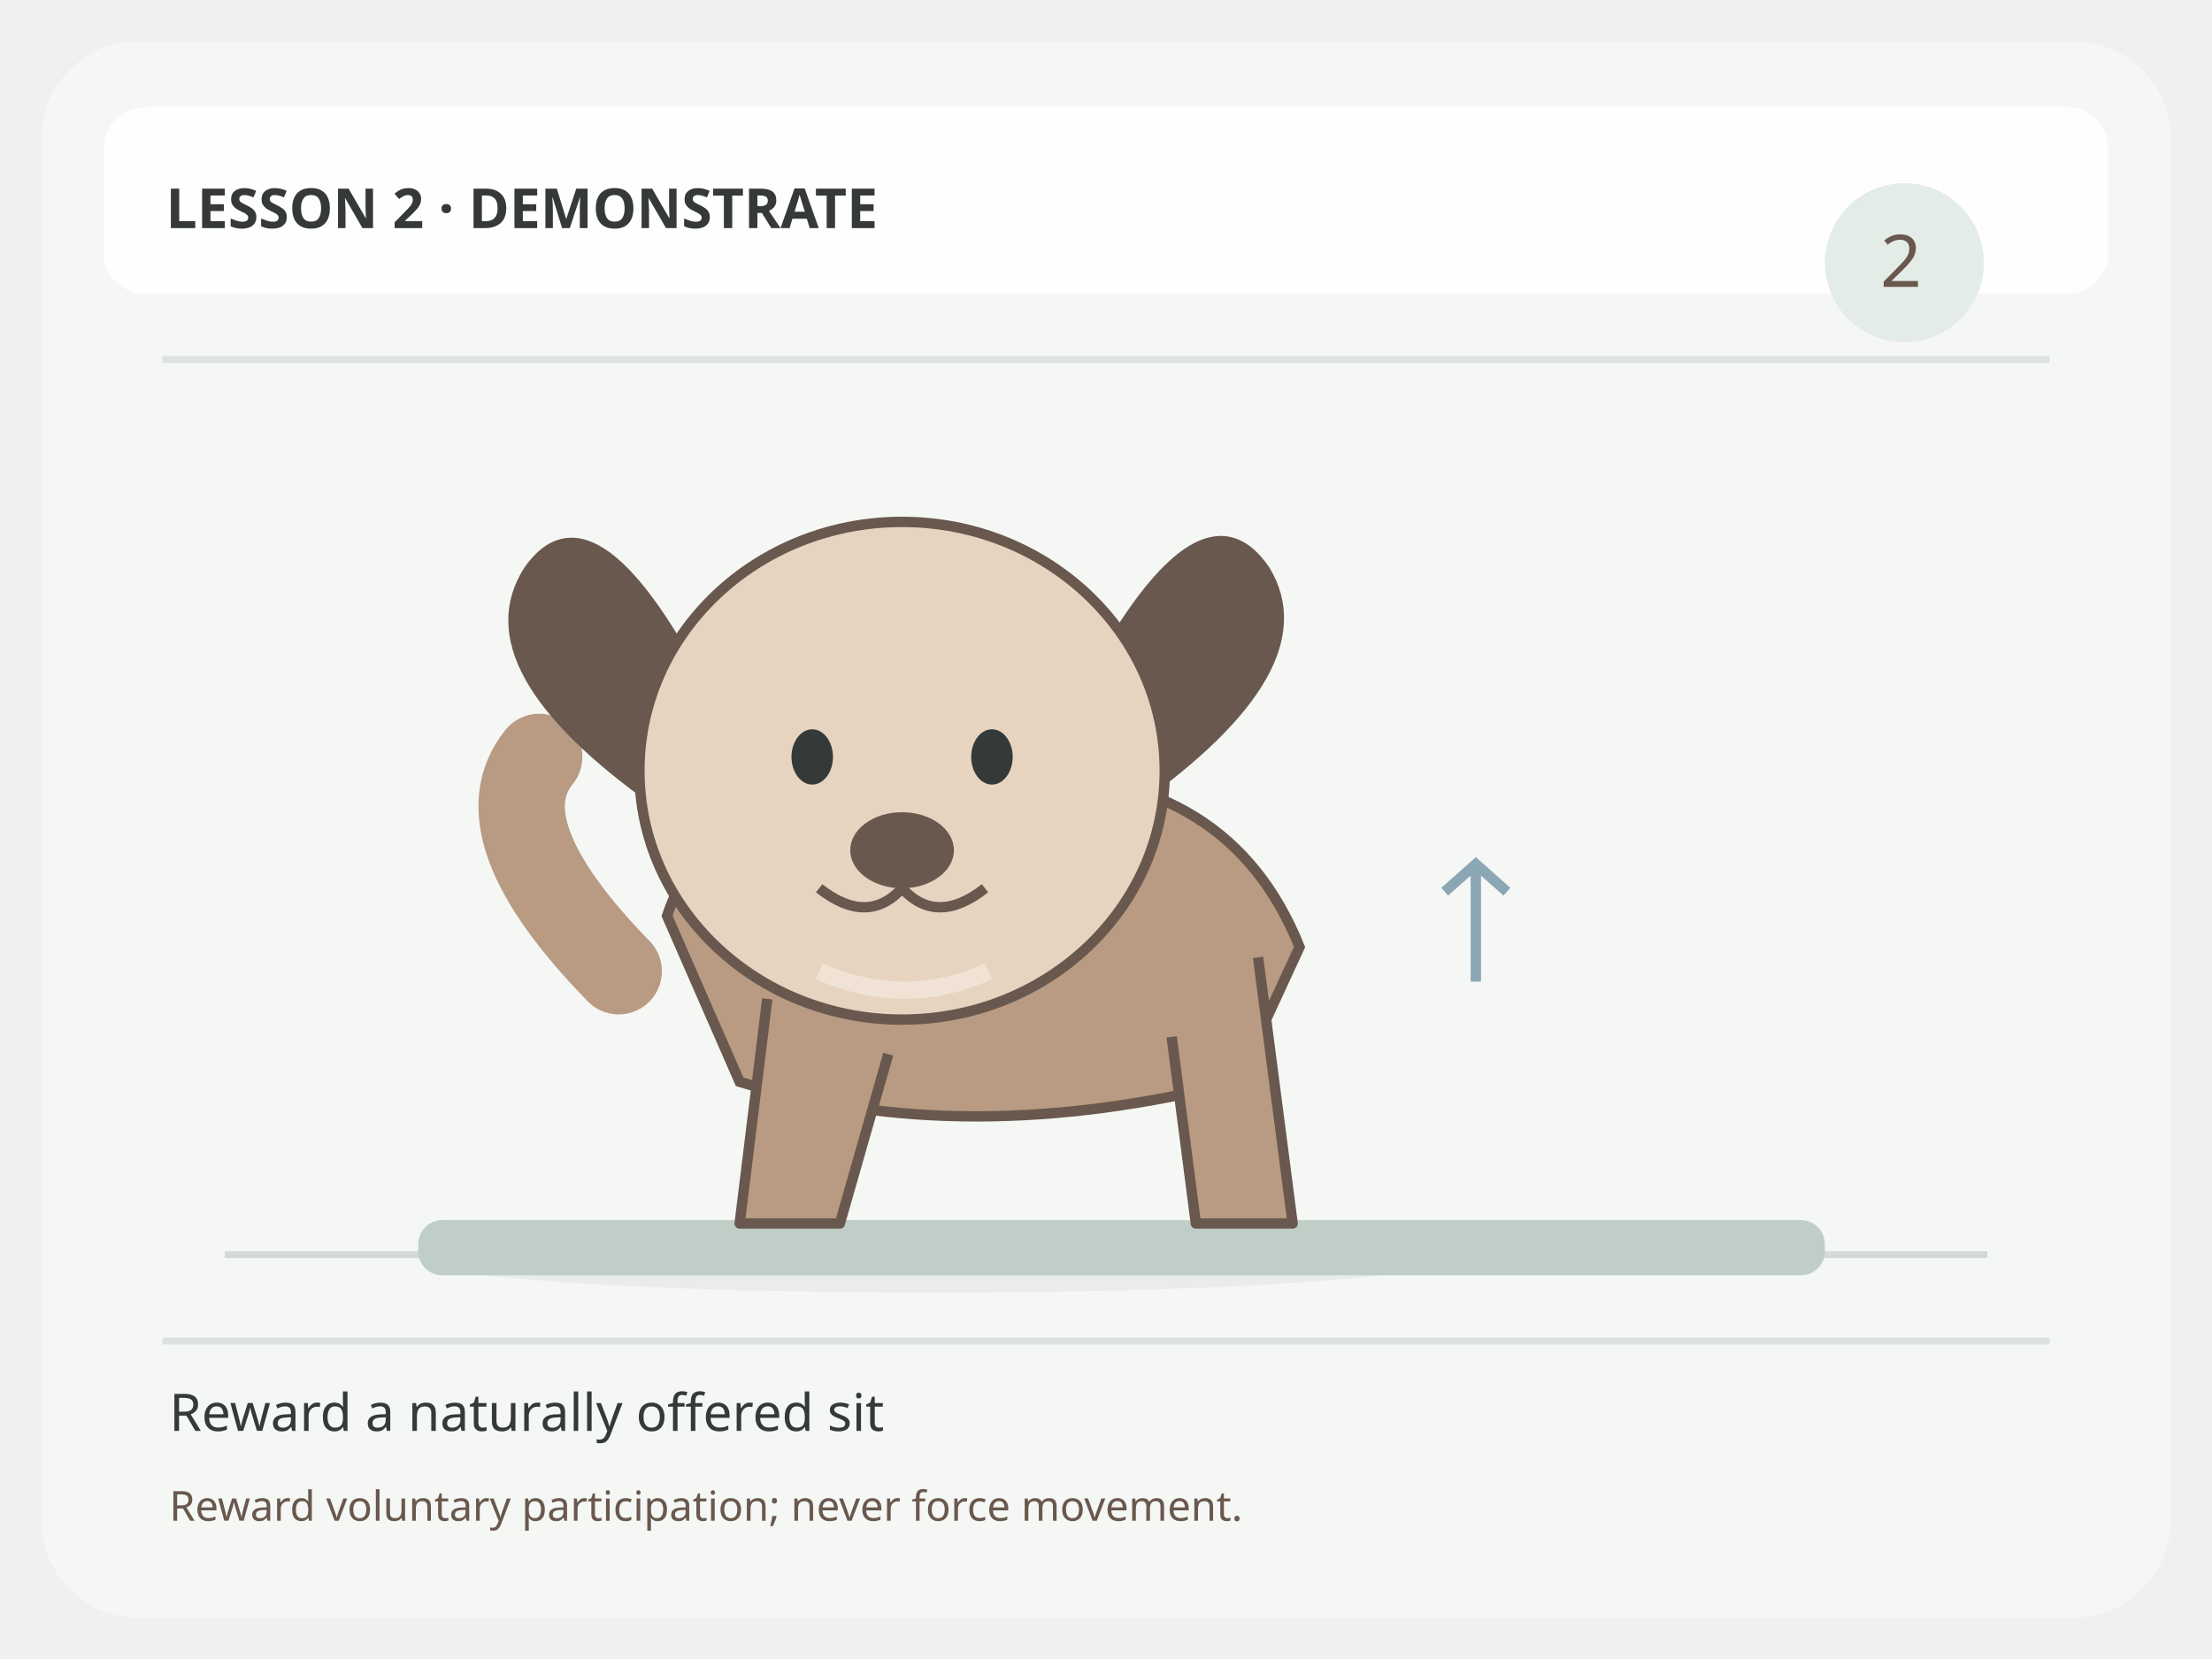
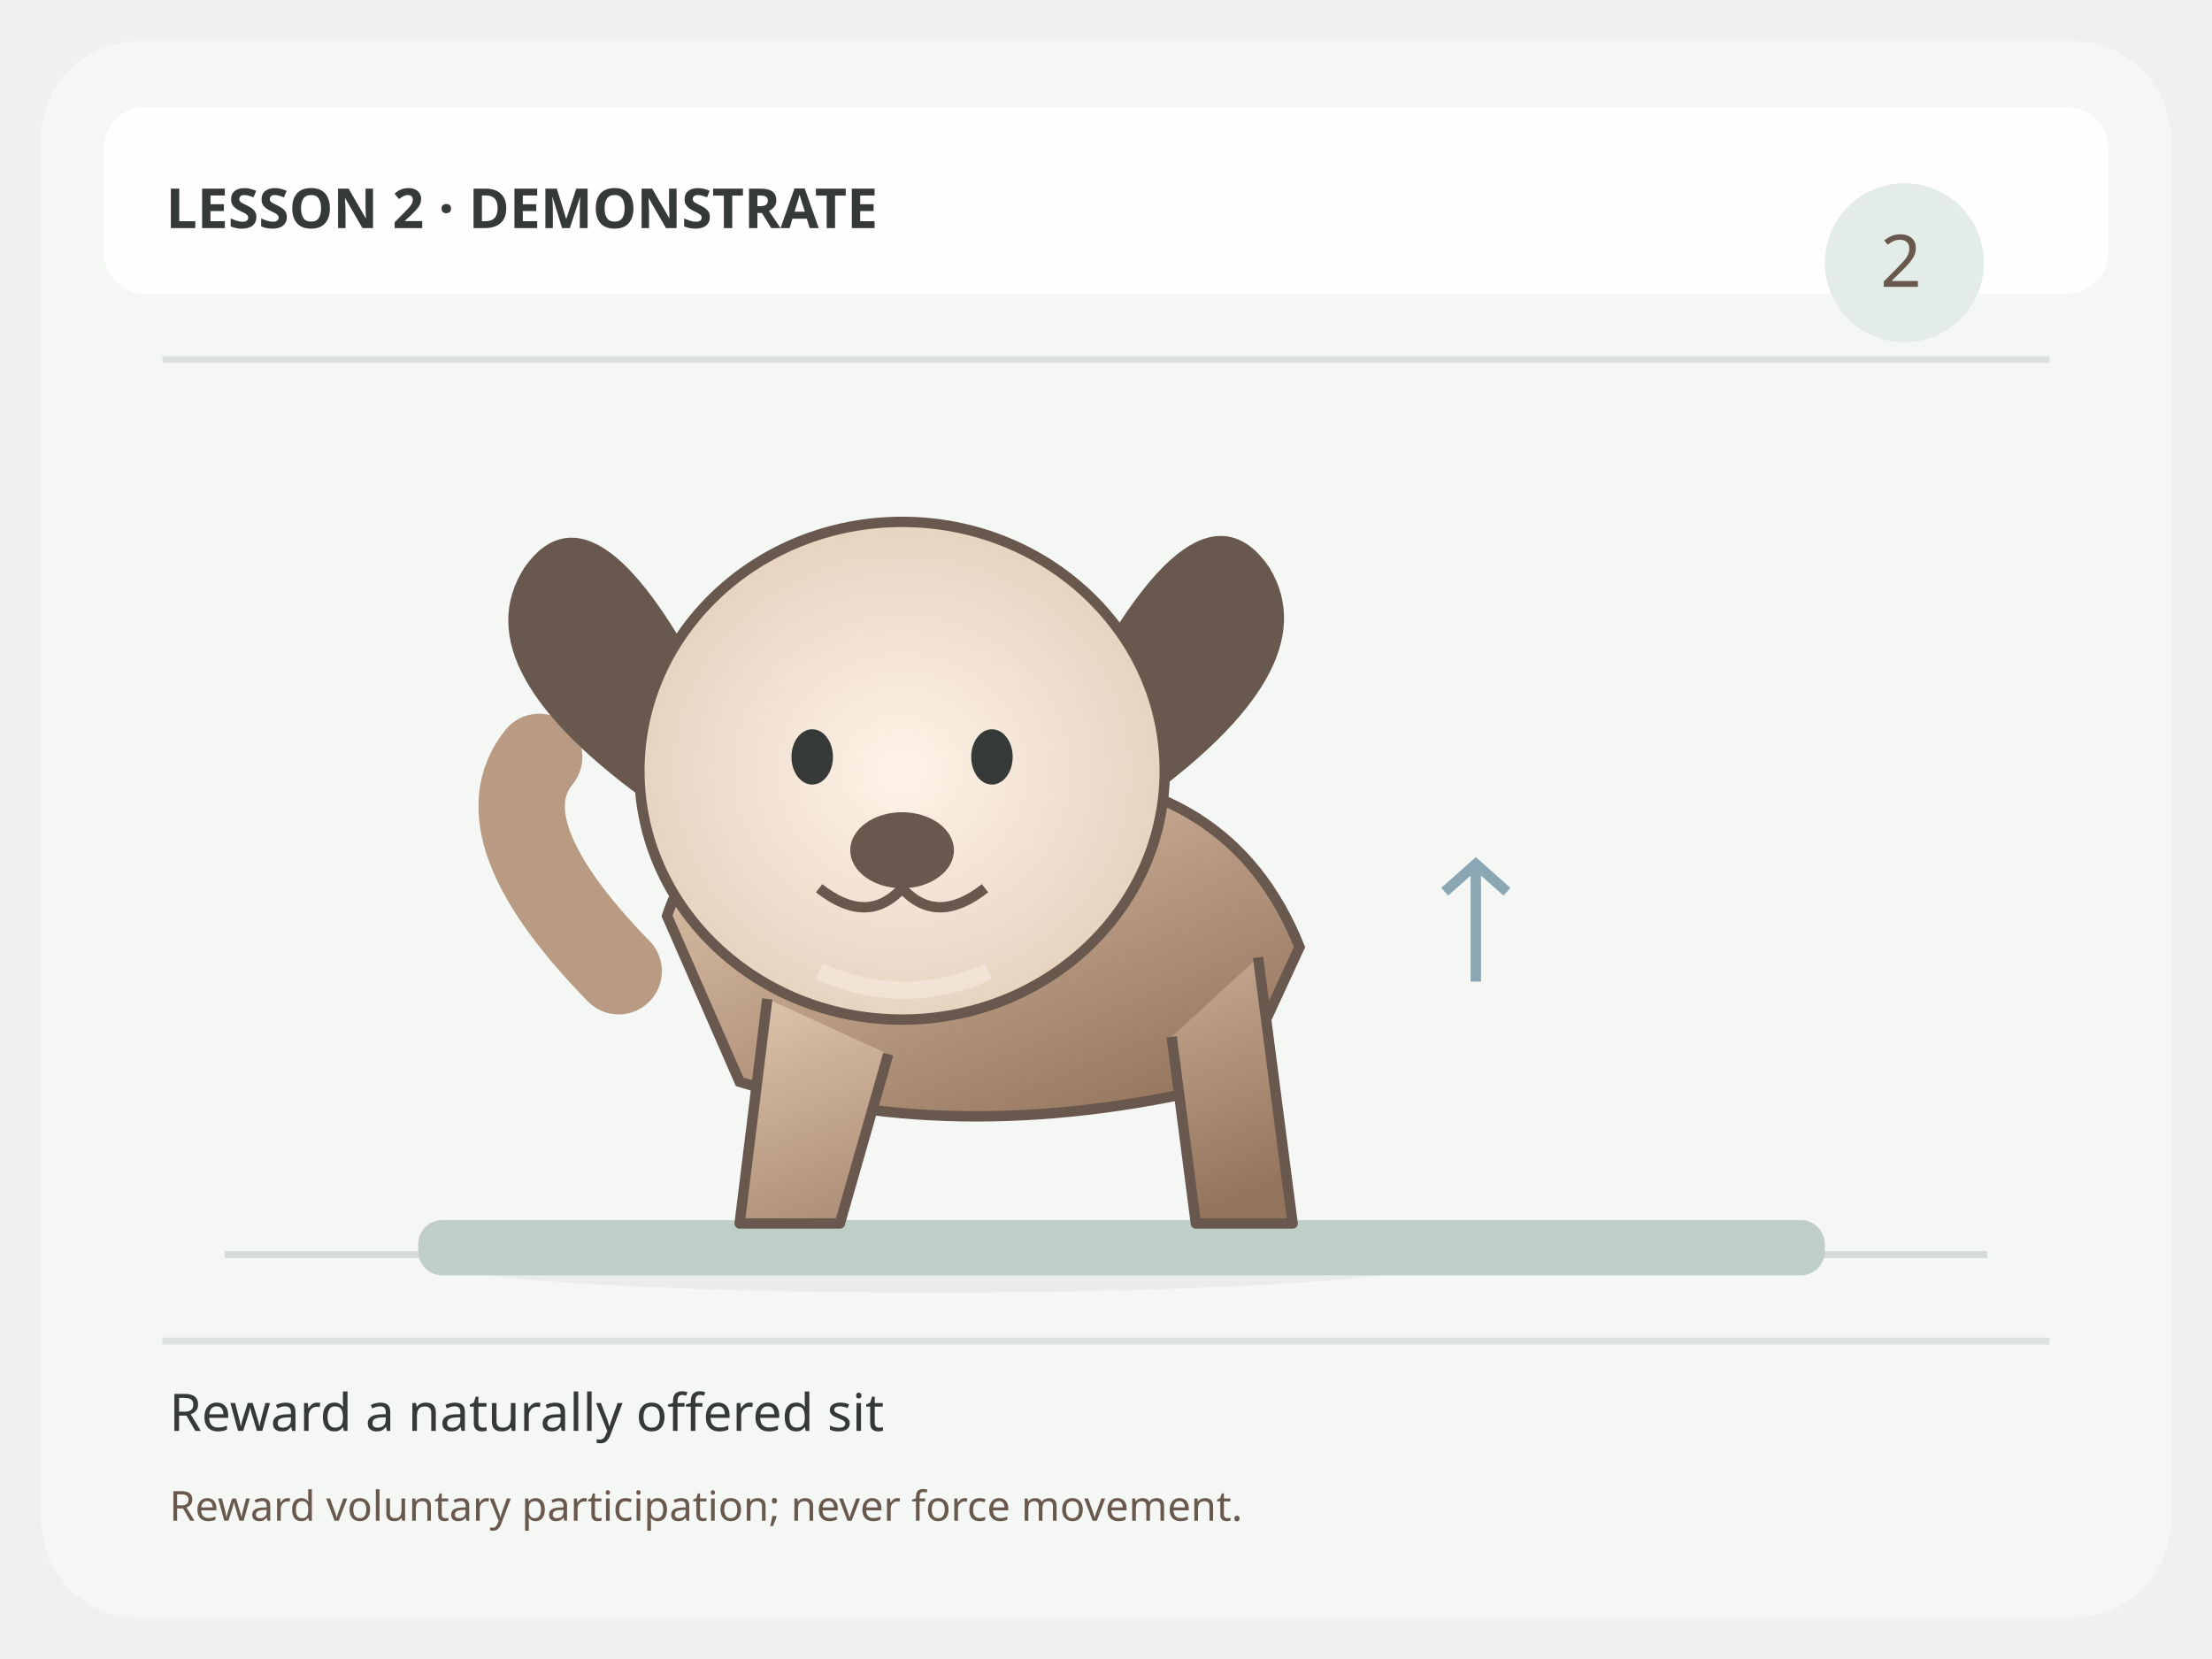
<svg xmlns="http://www.w3.org/2000/svg" viewBox="0 0 640 480" role="img" aria-labelledby="title description">
+   <defs>
+     <linearGradient id="fur" x1="0" y1="0" x2=".8" y2="1">
+       <stop offset="0" stop-color="#E5CEB5" />
+       <stop offset=".55" stop-color="#B99B83" />
+       <stop offset="1" stop-color="#94745C" />
+     </linearGradient>
+     <radialGradient id="muzzle">
+       <stop stop-color="#FFF3E8" />
+       <stop offset="1" stop-color="#E6D4C1" />
+     </radialGradient>
+   </defs>
+   <style>text,tspan{font-family:"Poppins",sans-serif!important}</style>
  <rect x="12" y="12" width="616" height="456" rx="28" fill="#F5F7F5" />
  <rect x="30" y="31" width="580" height="54" rx="12" fill="#FFFFFF" opacity=".9" />
-   <text x="48" y="66" font-family="sans-serif" font-size="16" font-weight="700" fill="#353A38">LESSON 2 · DEMONSTRATE</text>
+   <text x="48" y="66" font-family="Poppins, sans-serif" font-size="16" font-weight="700" fill="#353A38">LESSON 2 · DEMONSTRATE</text>
  <g>
    <circle cx="551" cy="76" r="23" fill="#E4ECE7" />
-     <text x="544" y="83" font-family="sans-serif" font-size="21" fill="#69584D">2</text>
+     <text x="544" y="83" font-family="Poppins, sans-serif" font-size="21" fill="#69584D">2</text>
  </g>
  <path d="M47 104h546" stroke="#DDE2DF" stroke-width="2" />
  <path d="M65 363h510" stroke="#D4DAD6" stroke-width="2" />
  <ellipse cx="270" cy="365" rx="144" ry="9" fill="#A9B0AB" opacity=".15" />
  <rect x="121" y="353" width="407" height="16" rx="7" fill="#BFCFC8" />
  <path d="M427 284v-34m-9 8 9-8 9 8" stroke="#8BA7B4" stroke-width="3" fill="none" />
  <g transform="translate(0 6)">
    <path d="M179 275Q139 234 156 213" fill="none" stroke="#B99B83" stroke-width="25" stroke-linecap="round" />
-     <path d="M193 259Q208 213 296 218Q356 218 376 268L358 307Q279 327 214 307Z" fill="#B99B83" stroke="#69584D" stroke-width="3" />
-     <path d="M222 283l-8 65h29l14-49m82-5 7 54h28l-10-77" fill="#B99B83" stroke="#69584D" stroke-width="3" stroke-linejoin="round" />
+     <path d="M193 259Q208 213 296 218Q356 218 376 268L358 307Q279 327 214 307Z" fill="url(#fur)" stroke="#69584D" stroke-width="3" />
+     <path d="M222 283l-8 65h29l14-49m82-5 7 54h28l-10-77" fill="url(#fur)" stroke="#69584D" stroke-width="3" stroke-linejoin="round" />
    <path d="M205 197q-33-65-52-38-18 28 37 67m123-30q34-65 53-37 17 28-38 67" fill="#69584D" stroke="#69584D" stroke-width="3" />
-     <ellipse cx="261" cy="217" rx="76" ry="72" fill="#E6D4C1" stroke="#69584D" stroke-width="3" />
+     <ellipse cx="261" cy="217" rx="76" ry="72" fill="url(#muzzle)" stroke="#69584D" stroke-width="3" />
    <ellipse cx="235" cy="213" rx="6" ry="8" fill="#353A38" />
    <ellipse cx="287" cy="213" rx="6" ry="8" fill="#353A38" />
    <ellipse cx="261" cy="240" rx="15" ry="11" fill="#69584D" />
    <path d="M261 251q-10 11-24 0m24 0q10 11 24 0" stroke="#69584D" stroke-width="3" fill="none" />
    <path d="M237 275q25 11 49 0" stroke="#F2E6D9" stroke-width="5" fill="none" opacity=".8" />
  </g>
  <path d="M47 388h546" stroke="#DDE2DF" stroke-width="2" />
-   <text x="49" y="414" font-family="sans-serif" font-size="15" fill="#353A38">Reward a naturally offered sit</text>
-   <text x="49" y="440" font-family="sans-serif" font-size="12" fill="#69584D">Reward voluntary participation; never force movement.</text>
+   <text x="49" y="414" font-family="Poppins, sans-serif" font-size="15" fill="#353A38">Reward a naturally offered sit</text>
+   <text x="49" y="440" font-family="Poppins, sans-serif" font-size="12" fill="#69584D">Reward voluntary participation; never force movement.</text>
</svg>
